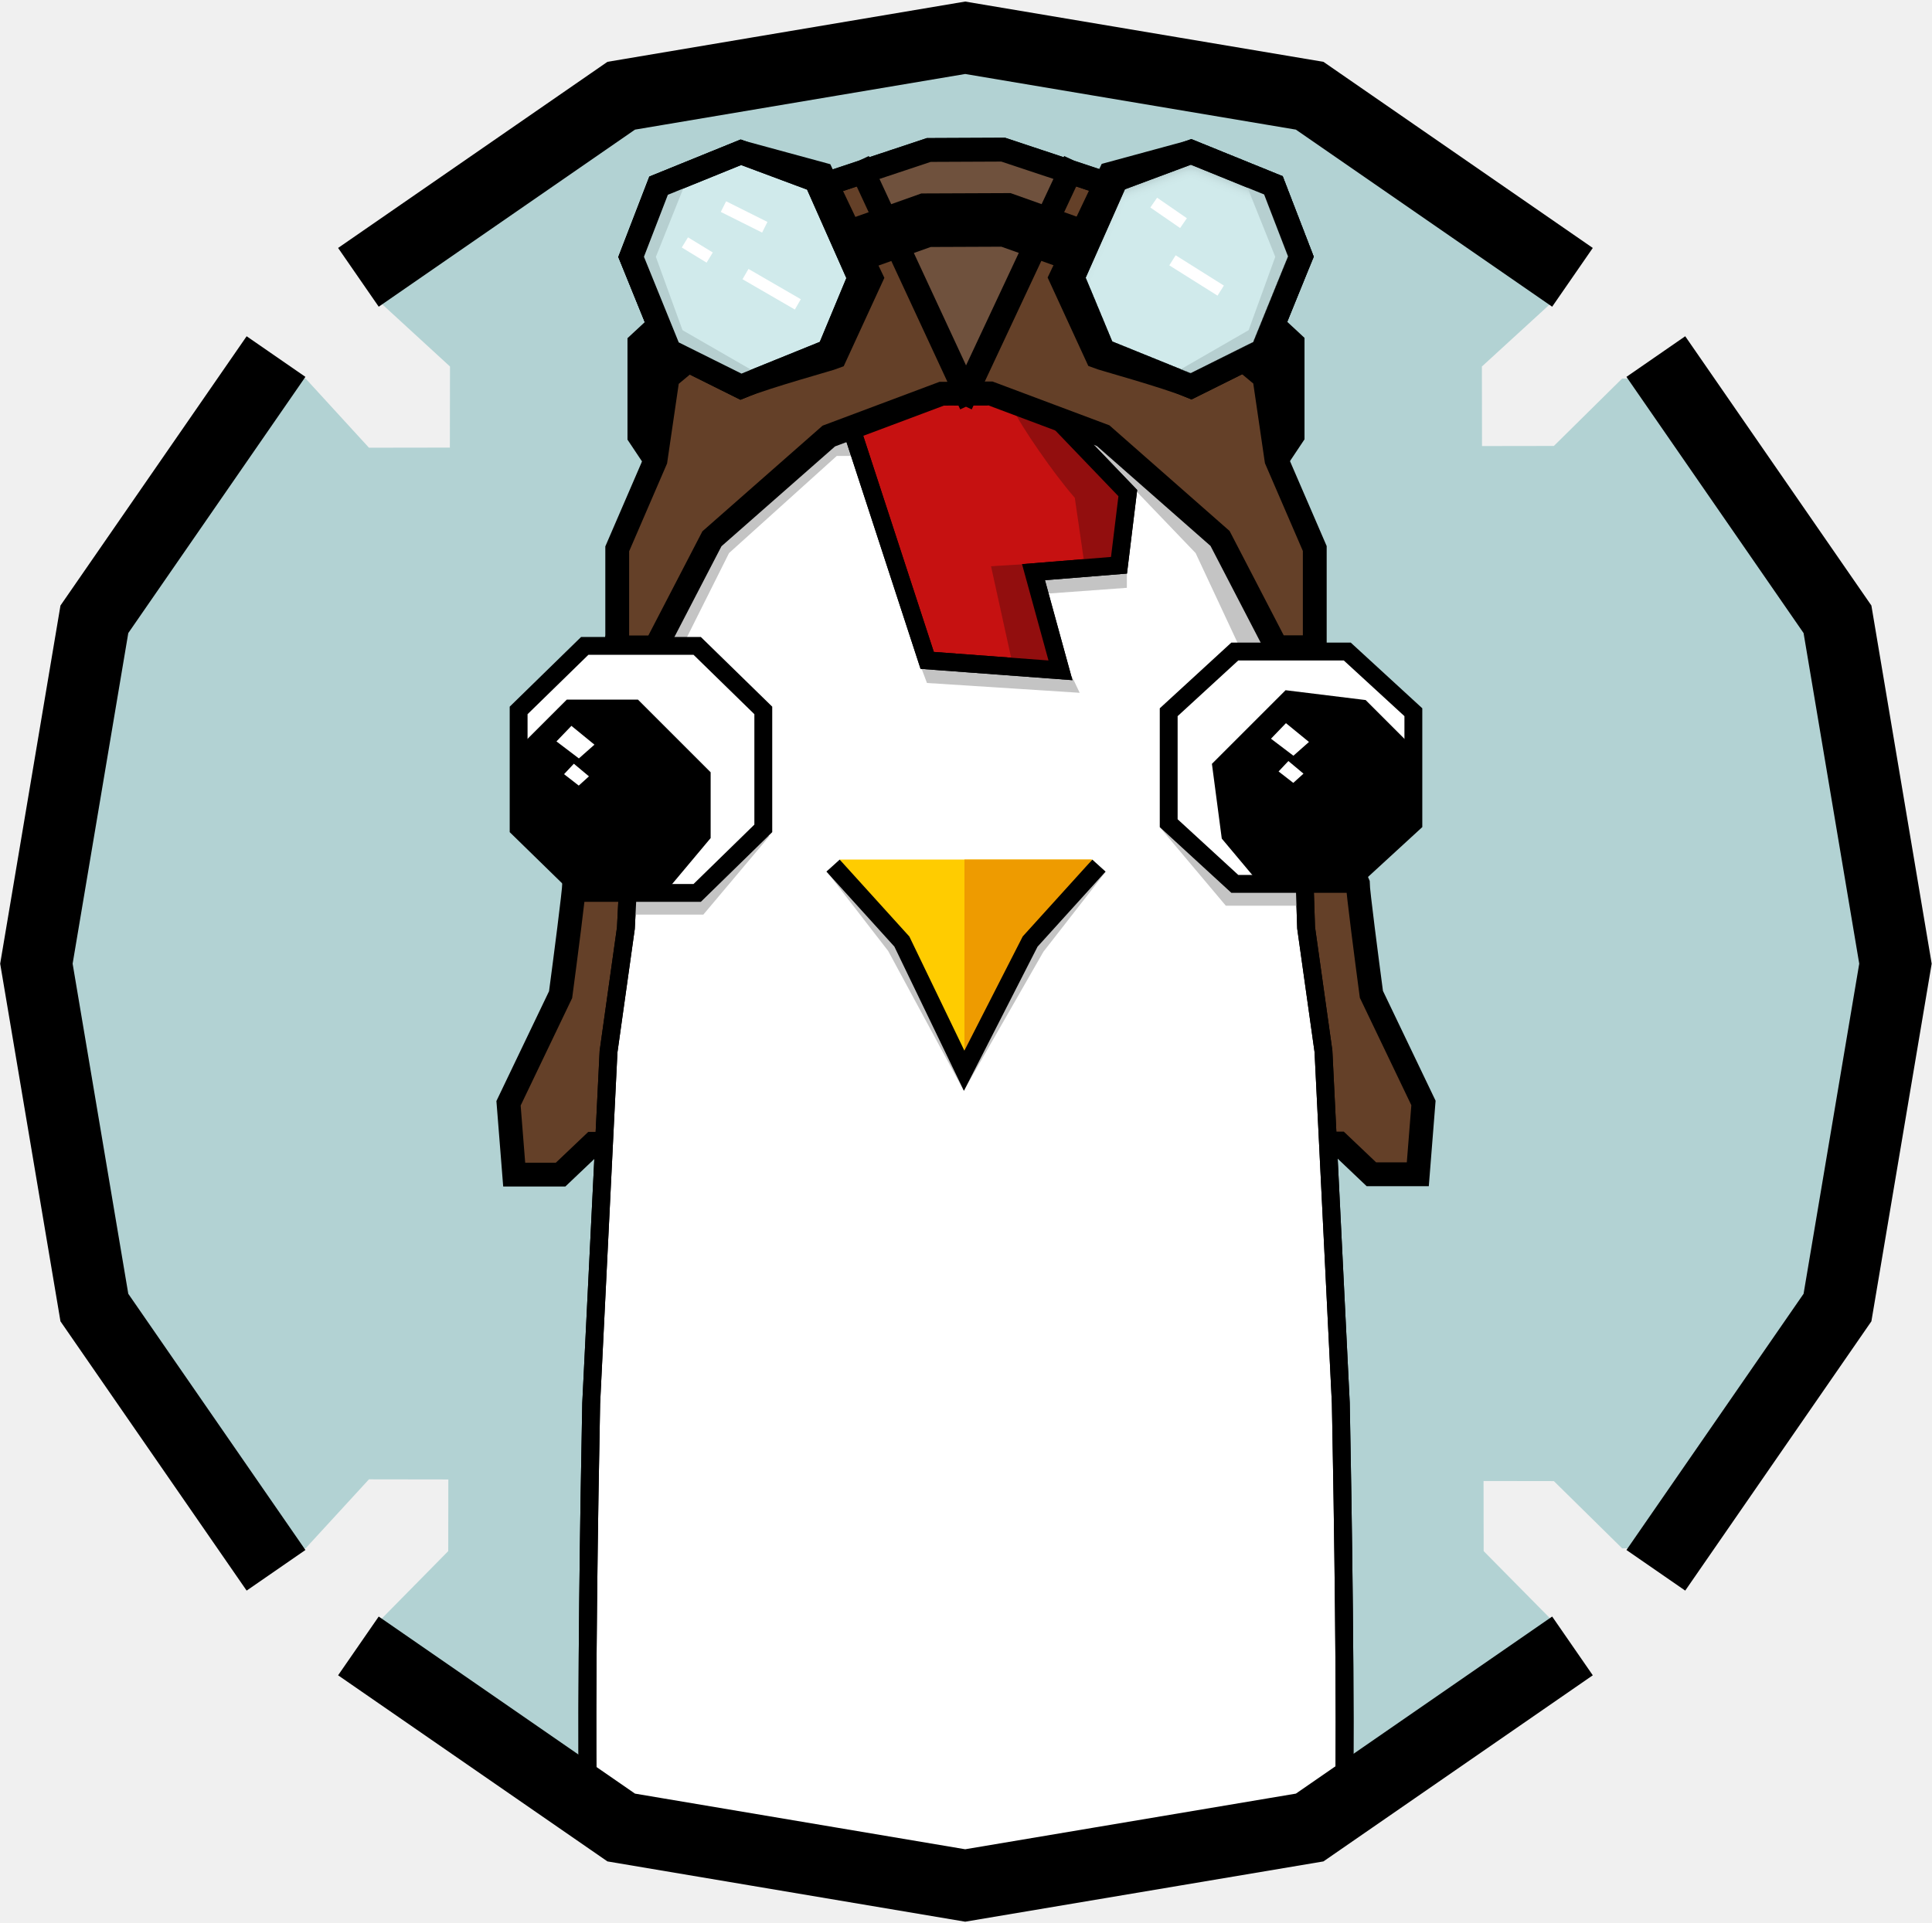
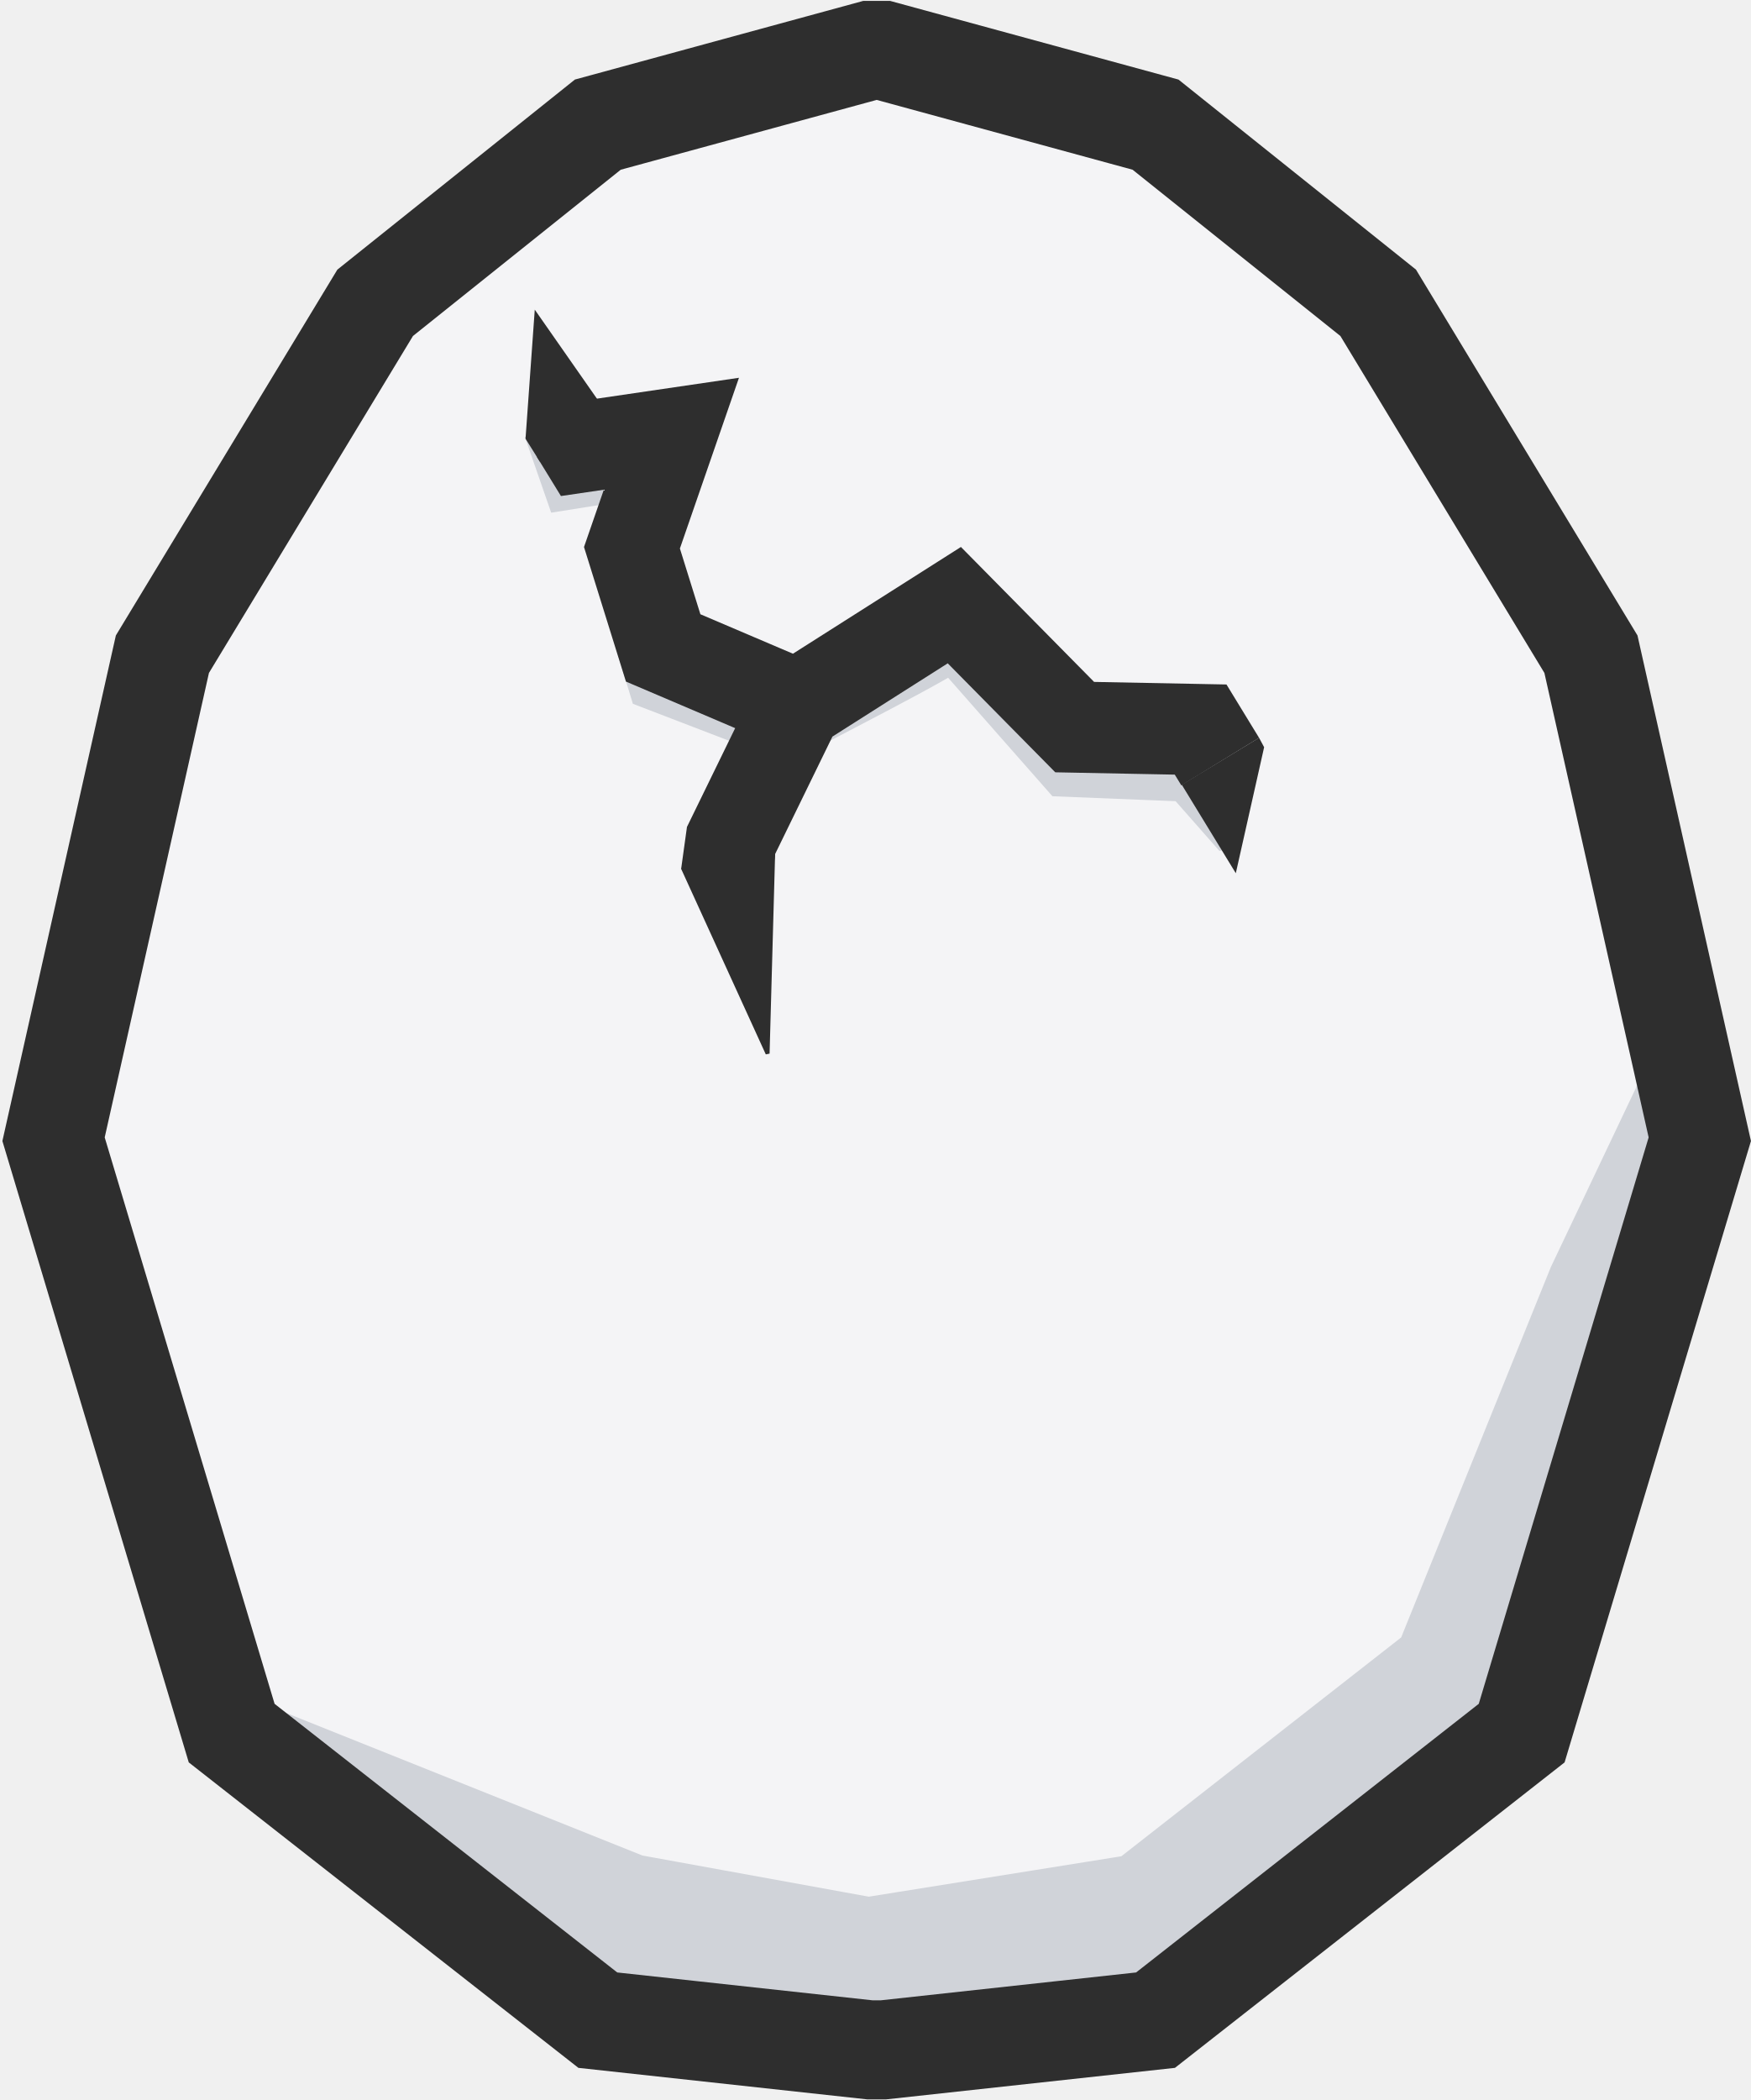
- <svg xmlns="http://www.w3.org/2000/svg" width="649" height="646" viewBox="0 0 649 646" fill="none">
-   <path d="M151.161 123.148L127.981 101.867V86.226L204.672 30.501L321.429 12.81L441.724 30.501L521.042 86.226V101.867L497.799 123.148L498.391 521.187L521.042 544.12V562.1L451.454 608.98L370.077 623.132L316.122 634.631L200.249 608.98L127.981 562.1V544.12L150.569 521.187L151.161 123.148Z" fill="#B2D2D3" />
-   <path d="M123.939 497.071L102.658 520.251H87.017L31.292 443.561L13.602 326.803L31.292 206.508L87.017 127.19H102.658L123.939 150.433L148.328 150.397L497.185 149.878L521.978 149.841L544.912 127.19H562.891L609.771 196.778L623.923 278.155L635.422 332.111L609.771 447.983L562.891 520.251H544.912L521.978 497.663L497.185 497.626L148.328 497.108L123.939 497.071Z" fill="#B2D2D3" />
-   <path d="M460.679 334.095C459.158 322.686 456.115 299.259 456.115 296.825L442.33 264.839H199.194L192.884 296.933C192.884 299.367 189.842 322.795 188.32 334.204L170.826 370.714L172.728 394.673H188.32L199.194 384.337L449.806 384.228L460.679 394.565H476.272L478.173 370.605L460.679 334.095Z" fill="#644028" stroke="black" stroke-width="8" stroke-linecap="square" />
-   <path d="M444.576 353.219L450.403 471.434C451.153 508.834 452.136 576.254 451.467 608.4L433.281 623.814L241.992 625.644L197.468 605.035C196.931 571.715 197.872 507.649 198.596 471.55L204.423 353.335L210.249 311.856L215.575 206.333L280.877 118.975L366.989 124.722L429.062 181.811L436.238 235.069L438.75 311.74L444.576 353.219Z" fill="white" stroke="black" stroke-width="6" stroke-linecap="square" />
-   <path d="M311.38 229.482L309.435 224.295L360.094 227.312L362.687 232.786L311.38 229.482Z" fill="#C4C4C4" />
-   <path d="M378.534 197.513L351.825 199.458L349.434 200.805V193.314L378.534 189.857V197.513Z" fill="#C4C4C4" />
-   <path d="M401.635 185.838L380.989 164.303L369.444 160.529L367.224 149.873L376.77 146.765L409.183 169.853L427.166 203.599V221.137L415.844 216.253L401.635 185.838Z" fill="#C4C4C4" />
-   <path d="M237.128 178.734L282.639 146.765H285.969V153.203H281.085L244.898 185.838L229.135 217.363H223.363L222.031 211.813C223.141 208.557 225.494 201.797 226.027 200.805C226.56 199.814 233.65 185.678 237.128 178.734Z" fill="#C4C4C4" />
-   <path d="M439.482 304.315L438.163 297.937L397.258 277.924H389.561L411.772 304.315H439.482Z" fill="#C4C4C4" />
-   <path d="M208.561 307.315L209.88 300.937L250.785 280.924H258.482L236.27 307.315H208.561Z" fill="#C4C4C4" />
-   <path d="M371.426 292.935L368.637 290.683L344.849 317.904L321.221 360.841L323.795 366.42L350.507 319.788L371.426 292.935Z" fill="#C4C4C4" />
-   <path d="M277.644 292.749L279.426 291.413L302.645 317.904L326.273 360.842L323.699 366.42L298.361 319.54L277.644 292.749Z" fill="#C4C4C4" />
-   <path d="M444.576 353.219L450.403 471.434C451.142 508.293 452.107 574.307 451.495 606.98L418.566 625.958L241.406 626.04L197.431 602.535C196.977 568.597 197.89 506.766 198.596 471.55L204.423 353.335L210.249 311.856L215.575 206.333L280.877 118.975L366.989 124.722L429.062 181.811L436.238 235.069L438.75 311.74L444.576 353.219Z" stroke="black" stroke-width="6" stroke-linecap="square" />
-   <path d="M366.923 288.822H282.072L305.351 322.328L324.192 357.91L342.723 322.328L366.923 288.822Z" fill="#FFCC00" />
-   <path d="M342.506 322.328L366.706 288.822H323.975V357.91L342.506 322.328Z" fill="#EE9B00" />
-   <path d="M367.141 293.072L346.043 316.373L323.882 359.775L302.957 316.373L281.858 293.072" stroke="black" stroke-width="6" stroke-linecap="square" />
-   <path d="M452.574 296.988H414.797L392.59 276.591V239.314L414.797 218.917H452.574L474.78 239.314V276.591L452.574 296.988Z" fill="white" stroke="black" stroke-width="6" stroke-linecap="square" />
-   <path d="M218.674 147.806V121.553L228.009 114.389" stroke="black" stroke-width="8" stroke-linecap="square" />
-   <path d="M429.912 148.916V121.056L420.577 113.891" stroke="black" stroke-width="8" stroke-linecap="square" />
-   <path d="M311.463 221.893L286.285 144.783L307.477 85.823L353.984 139.77L378.854 165.684L375.895 189.93L347.174 192.256L356.228 225.233L311.463 221.893Z" fill="#C61111" stroke="black" stroke-width="6" />
-   <path d="M361.041 167.25C353.94 159.233 342.325 142.167 340.676 138.044L347.799 135.639L364.292 149.383L378.38 167.25C377.578 173.092 375.906 185.393 375.631 187.867C375.356 190.341 366.79 188.898 364.041 187.867L361.041 167.25Z" fill="#920E0E" />
-   <path d="M332.91 190.267L345.81 189.455L354.148 225.367L340.623 225.367L332.91 190.267Z" fill="#920E0E" />
-   <path d="M311.463 221.893L286.285 144.783L307.477 85.823L353.984 139.77L378.854 165.684L375.895 189.93L347.174 192.256L356.228 225.233L311.463 221.893Z" stroke="black" stroke-width="6" />
-   <path d="M439.659 184.309L428.798 154.526M428.798 154.526L424.736 126.773L416.614 120.004L424.736 106.466L434.213 115.266V146.403L428.798 154.526ZM209.34 184.418L220.201 154.634M220.201 154.634L224.262 126.882L232.385 120.113L224.262 106.575L214.786 115.375V146.512L220.201 154.634Z" stroke="black" stroke-width="8" stroke-linecap="square" />
-   <path d="M409.845 180.924L428.798 217.477H441.659V184.309L428.798 154.526L424.736 126.773L416.614 120.004L424.736 106.466L367.967 60.588L359.406 57.741L336.999 50.29L311.999 50.399L289.919 57.741L281.031 60.697L224.262 106.575L232.385 120.113L224.262 126.882L220.201 154.634L207.34 184.418V217.585H220.201L239.154 181.033L278.413 146.512L316.319 132.297L324.499 132.243L332.679 132.188L370.585 146.403L409.845 180.924Z" fill="#644028" stroke="black" stroke-width="8" stroke-linecap="square" />
-   <path d="M336.999 50.29L311.999 50.399L289.919 57.741L324.499 132.243L359.406 57.741L336.999 50.29Z" fill="#6F513D" />
-   <path d="M367.967 60.588L359.406 57.741M327.913 132.243H324.499M324.499 132.243L289.919 57.741M324.499 132.243L359.406 57.741M220.201 217.585H207.34M224.262 106.575L281.031 60.697L289.919 57.741M289.919 57.741L311.999 50.399L336.999 50.29L359.406 57.741" stroke="black" stroke-width="8" stroke-linecap="square" />
-   <path d="M196.426 300.026H234.203L256.41 278.341V238.711L234.203 217.026H196.426L174.22 238.711V278.341L196.426 300.026Z" fill="white" stroke="black" stroke-width="6" stroke-linecap="square" />
-   <path d="M400.098 129.812C391.5 126.321 370.053 120.451 368.557 119.844L356.337 93.28L372.907 58.444L400.098 51.05L427.758 62.284L436.987 86.201L424.136 117.844L400.098 129.812Z" stroke="black" stroke-width="8" stroke-linecap="square" />
-   <g filter="url(#filter0_i_19_259)">
-     <path d="M400.098 129.812C391.5 126.321 372.053 118.451 370.557 117.844L360.337 93.28L374.906 60.444L400.098 51.05L427.758 62.284L436.987 86.201L424.136 117.844L400.098 129.812Z" fill="#D0EAEB" />
-   </g>
-   <path d="M400.098 129.812C391.5 126.321 372.053 118.451 370.557 117.844L360.337 93.28L374.906 60.444L400.098 51.05L427.758 62.284L436.987 86.201L424.136 117.844L400.098 129.812Z" stroke="black" stroke-width="8" stroke-linecap="square" />
-   <path d="M399.12 128.425L423.512 114.369L433.739 86.212L423.512 60.671" stroke="#B6CFD0" stroke-width="10" />
-   <g filter="url(#filter1_i_19_259)">
-     <path d="M400.098 129.812C391.5 126.321 372.053 118.451 370.557 117.844L360.337 93.28L374.906 60.444L400.098 51.05L427.758 62.284L436.987 86.201L424.136 117.844L400.098 129.812Z" stroke="black" stroke-width="8" stroke-linecap="square" />
-   </g>
-   <path d="M248.901 129.921C257.499 126.43 278.946 120.56 280.442 119.953L292.662 93.389L276.092 58.553L248.901 51.159L221.241 62.393L212.012 86.31L224.863 117.953L248.901 129.921Z" stroke="black" stroke-width="8" stroke-linecap="square" />
-   <path d="M248.901 129.921C257.499 126.429 276.946 118.56 278.442 117.953L288.662 93.388L274.093 60.553L248.901 51.159L221.241 62.393L212.012 86.31L224.863 117.953L248.901 129.921Z" fill="#D0EAEB" stroke="black" stroke-width="8" stroke-linecap="square" />
-   <path d="M249.587 128.425L225.195 114.369L214.968 86.212L225.195 60.671" stroke="#B6CFD0" stroke-width="10" />
-   <path d="M248.901 129.921C257.499 126.429 276.946 118.56 278.442 117.953L288.662 93.388L274.093 60.553L248.901 51.159L221.241 62.393L212.012 86.31L224.863 117.953L248.901 129.921Z" stroke="black" stroke-width="8" stroke-linecap="square" />
-   <path d="M413.278 280.508L426.05 295.752H448.709L470.75 275.565V251.464L457.36 238.074L432.937 235.074L410.278 257.733L413.278 280.508Z" fill="black" stroke="black" stroke-width="6" stroke-linecap="square" />
-   <path d="M235.721 280.508L222.949 295.752H200.29L178.249 275.565V251.464L191.639 238.074H213.062L235.721 260.733V280.508Z" fill="black" stroke="black" stroke-width="6" stroke-linecap="square" />
-   <path d="M358.293 81.135L337.93 73.888L311.068 73.996L290.705 81.244" stroke="black" stroke-width="18" stroke-linecap="square" />
-   <path d="M387.561 68.074L397.563 74.974" stroke="white" stroke-width="4" />
-   <path d="M393.862 87.467L410.057 97.647" stroke="white" stroke-width="4" />
-   <path d="M243.023 69.422L256.904 76.362" stroke="white" stroke-width="4" />
-   <path d="M250.427 92.094L268.009 102.274" stroke="white" stroke-width="4" />
-   <path d="M230.068 81.452L238.397 86.542" stroke="white" stroke-width="4" />
-   <path d="M426.952 248.213L431.977 242.987L439.71 249.306L434.485 253.929L426.952 248.213Z" fill="white" />
-   <path d="M429.503 259.219L432.797 255.712L437.866 259.953L434.441 263.056L429.503 259.219Z" fill="white" />
-   <path d="M186.927 249.119L191.951 243.894L199.685 250.212L194.459 254.835L186.927 249.119Z" fill="white" />
-   <path d="M189.478 260.126L192.771 256.618L197.841 260.86L194.415 263.963L189.478 260.126Z" fill="white" />
-   <path d="M528.228 553.041L439.945 614.06L324.228 633.534L208.681 614.06L120.398 553.041" stroke="black" stroke-width="24" />
-   <path d="M556.231 119.806L617.25 208.089L636.725 323.806L617.25 439.352L556.231 527.635" stroke="black" stroke-width="24" />
-   <path d="M92.723 119.806L31.704 208.089L12.229 323.806L31.704 439.352L92.723 527.635" stroke="black" stroke-width="24" />
-   <path d="M528.228 93.185L439.945 32.166L324.228 12.692L208.681 32.166L120.398 93.185" stroke="black" stroke-width="24" />
-   <defs>
-     <filter id="filter0_i_19_259" x="355.983" y="46.758" width="85.306" height="91.439" filterUnits="userSpaceOnUse" color-interpolation-filters="sRGB">
-       <feFlood flood-opacity="0" result="BackgroundImageFix" />
-       <feBlend mode="normal" in="SourceGraphic" in2="BackgroundImageFix" result="shape" />
-       <feColorMatrix in="SourceAlpha" type="matrix" values="0 0 0 0 0 0 0 0 0 0 0 0 0 0 0 0 0 0 127 0" result="hardAlpha" />
-       <feOffset dy="4" />
-       <feGaussianBlur stdDeviation="2" />
-       <feComposite in2="hardAlpha" operator="arithmetic" k2="-1" k3="1" />
-       <feColorMatrix type="matrix" values="0 0 0 0 0 0 0 0 0 0 0 0 0 0 0 0 0 0 0.25 0" />
-       <feBlend mode="normal" in2="shape" result="effect1_innerShadow_19_259" />
-     </filter>
-     <filter id="filter1_i_19_259" x="355.983" y="46.758" width="85.306" height="91.439" filterUnits="userSpaceOnUse" color-interpolation-filters="sRGB">
-       <feFlood flood-opacity="0" result="BackgroundImageFix" />
-       <feBlend mode="normal" in="SourceGraphic" in2="BackgroundImageFix" result="shape" />
-       <feColorMatrix in="SourceAlpha" type="matrix" values="0 0 0 0 0 0 0 0 0 0 0 0 0 0 0 0 0 0 127 0" result="hardAlpha" />
-       <feOffset dy="4" />
-       <feGaussianBlur stdDeviation="2" />
-       <feComposite in2="hardAlpha" operator="arithmetic" k2="-1" k3="1" />
-       <feColorMatrix type="matrix" values="0 0 0 0 0 0 0 0 0 0 0 0 0 0 0 0 0 0 0.25 0" />
-       <feBlend mode="normal" in2="shape" result="effect1_innerShadow_19_259" />
-     </filter>
-   </defs>
+ <svg xmlns="http://www.w3.org/2000/svg" width="442" height="530" viewBox="0 0 442 530" fill="none">
+   <path d="M150.914 31.456L219.613 12.721H223L291.699 31.456L347.906 76.423L401.616 165.107L429.095 287.515L384.13 437.403L291.699 509.849L223 517.343H219.613L150.914 509.849L58.483 437.403L13.518 287.515L40.997 165.107L94.707 76.423L150.914 31.456Z" fill="#F4F4F6" />
+   <path d="M159.557 477.477L57.877 436.805L99.904 460.53L138.542 488.323L207.007 512.048L278.86 506.625L343.258 464.597L385.285 425.281L425.957 269.372L400.198 323.602L361.56 419.18L286.995 477.477L219.208 488.323L159.557 477.477Z" fill="#D0D3D9" stroke="#D0D3D9" stroke-width="19" />
+   <path d="M150.914 31.456L219.613 12.721H223L291.699 31.456L347.906 76.423L401.616 165.107L429.095 287.515L384.13 437.403L291.699 509.849L223 517.343H219.613L150.914 509.849L58.483 437.403L13.518 287.515L40.997 165.107L94.707 76.423L150.914 31.456Z" stroke="#2E2E2E" stroke-width="25" />
+   <path d="M160.299 158.806L164.647 173.076L192.989 183.962" stroke="#D0D3D9" stroke-width="12" />
+   <path d="M138.174 108.323L143.16 122.674L170.621 118.292" stroke="#D0D3D9" stroke-width="12" />
+   <path d="M197.305 186.867C199.371 185.087 228.514 170.785 240.569 163.365L268.481 195.064L299.574 196.312L310.058 208.21L311.887 207.85" stroke="#D0D3D9" stroke-width="12" />
+   <path d="M145.361 109.33L147.435 112.71L169.486 109.473L159.528 138.246L167.41 163.519L201.227 177.936M201.227 177.936L240.911 152.728L271.292 183.508L303.086 184.126L305.556 188.168L308.027 192.211M201.227 177.936L184.554 212.1L183.338 220.869" stroke="#2E2E2E" stroke-width="23" />
+   <path d="M175.396 215.79L172.533 219.364L193.772 265.9L195.161 215.79L175.396 215.79Z" fill="#2E2E2E" stroke="#2E2E2E" />
+   <path d="M317.65 186.91L318.587 188.655L311.748 219.072L299.016 198.223L317.65 186.91Z" fill="#2E2E2E" stroke="#2E2E2E" />
+   <path d="M136.452 115.845L133.173 110.601L135.393 79.593L153.643 105.719L136.452 115.845Z" fill="#2E2E2E" stroke="#2E2E2E" />
</svg>
